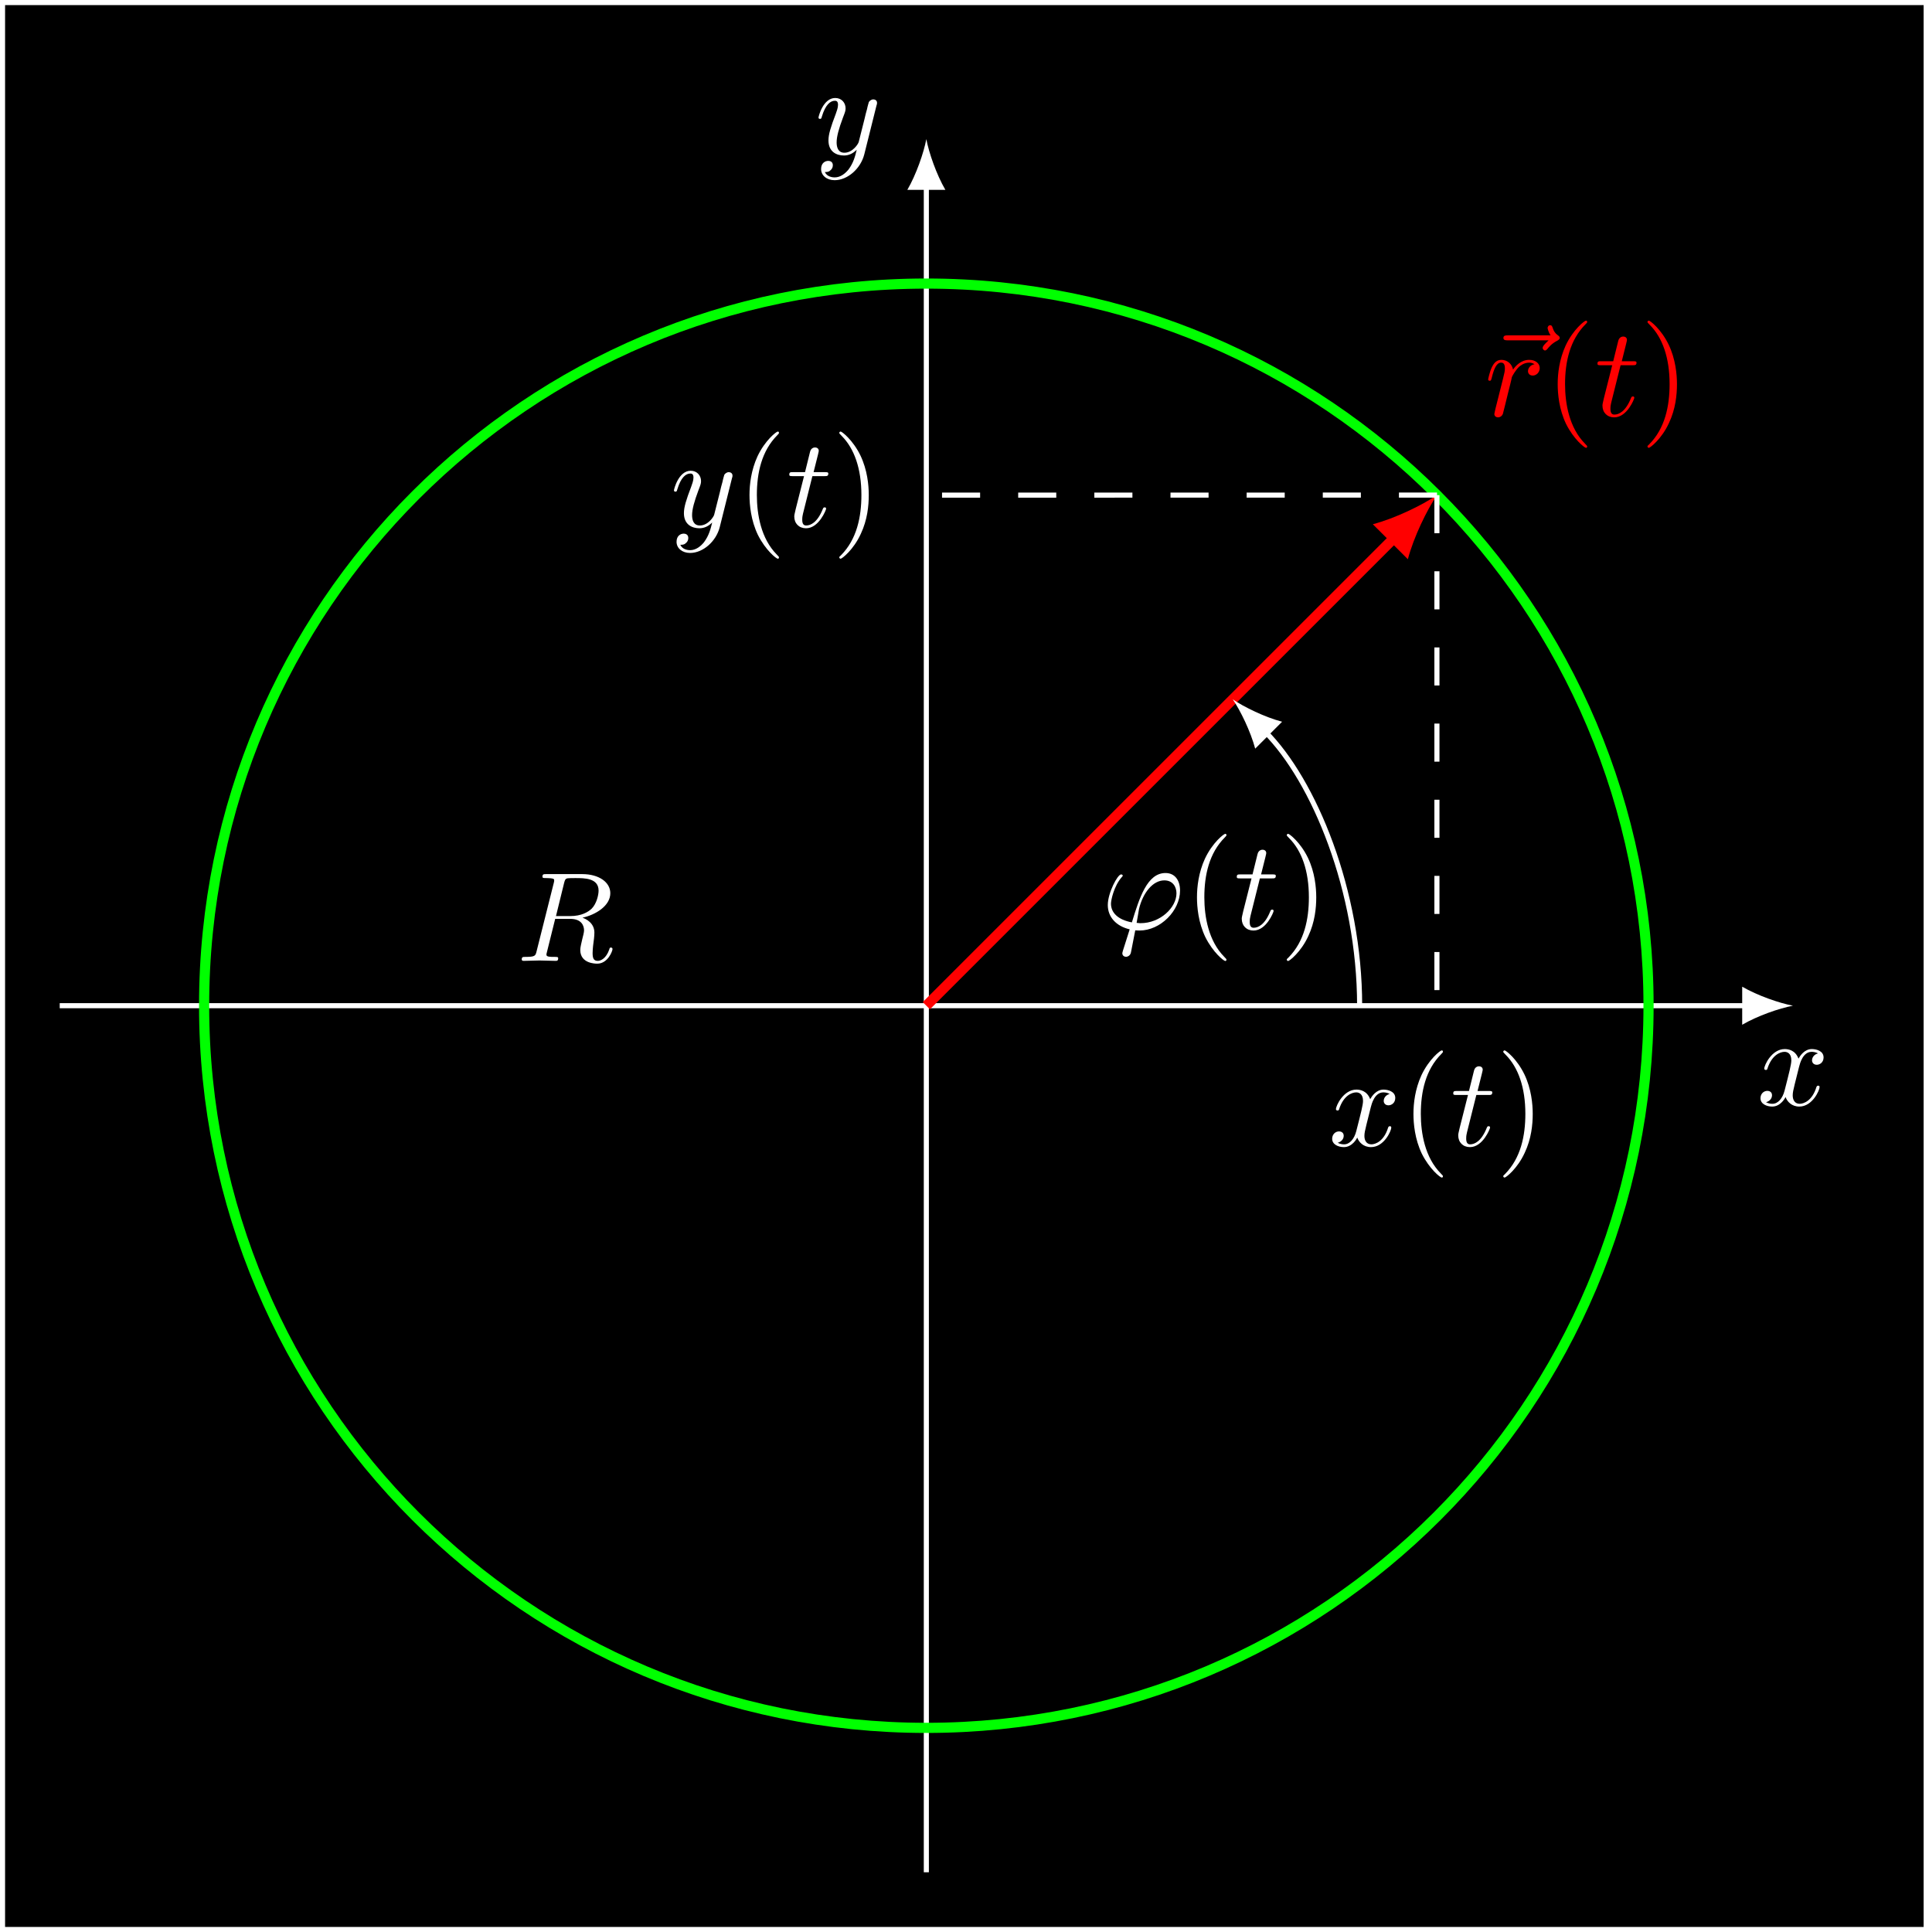
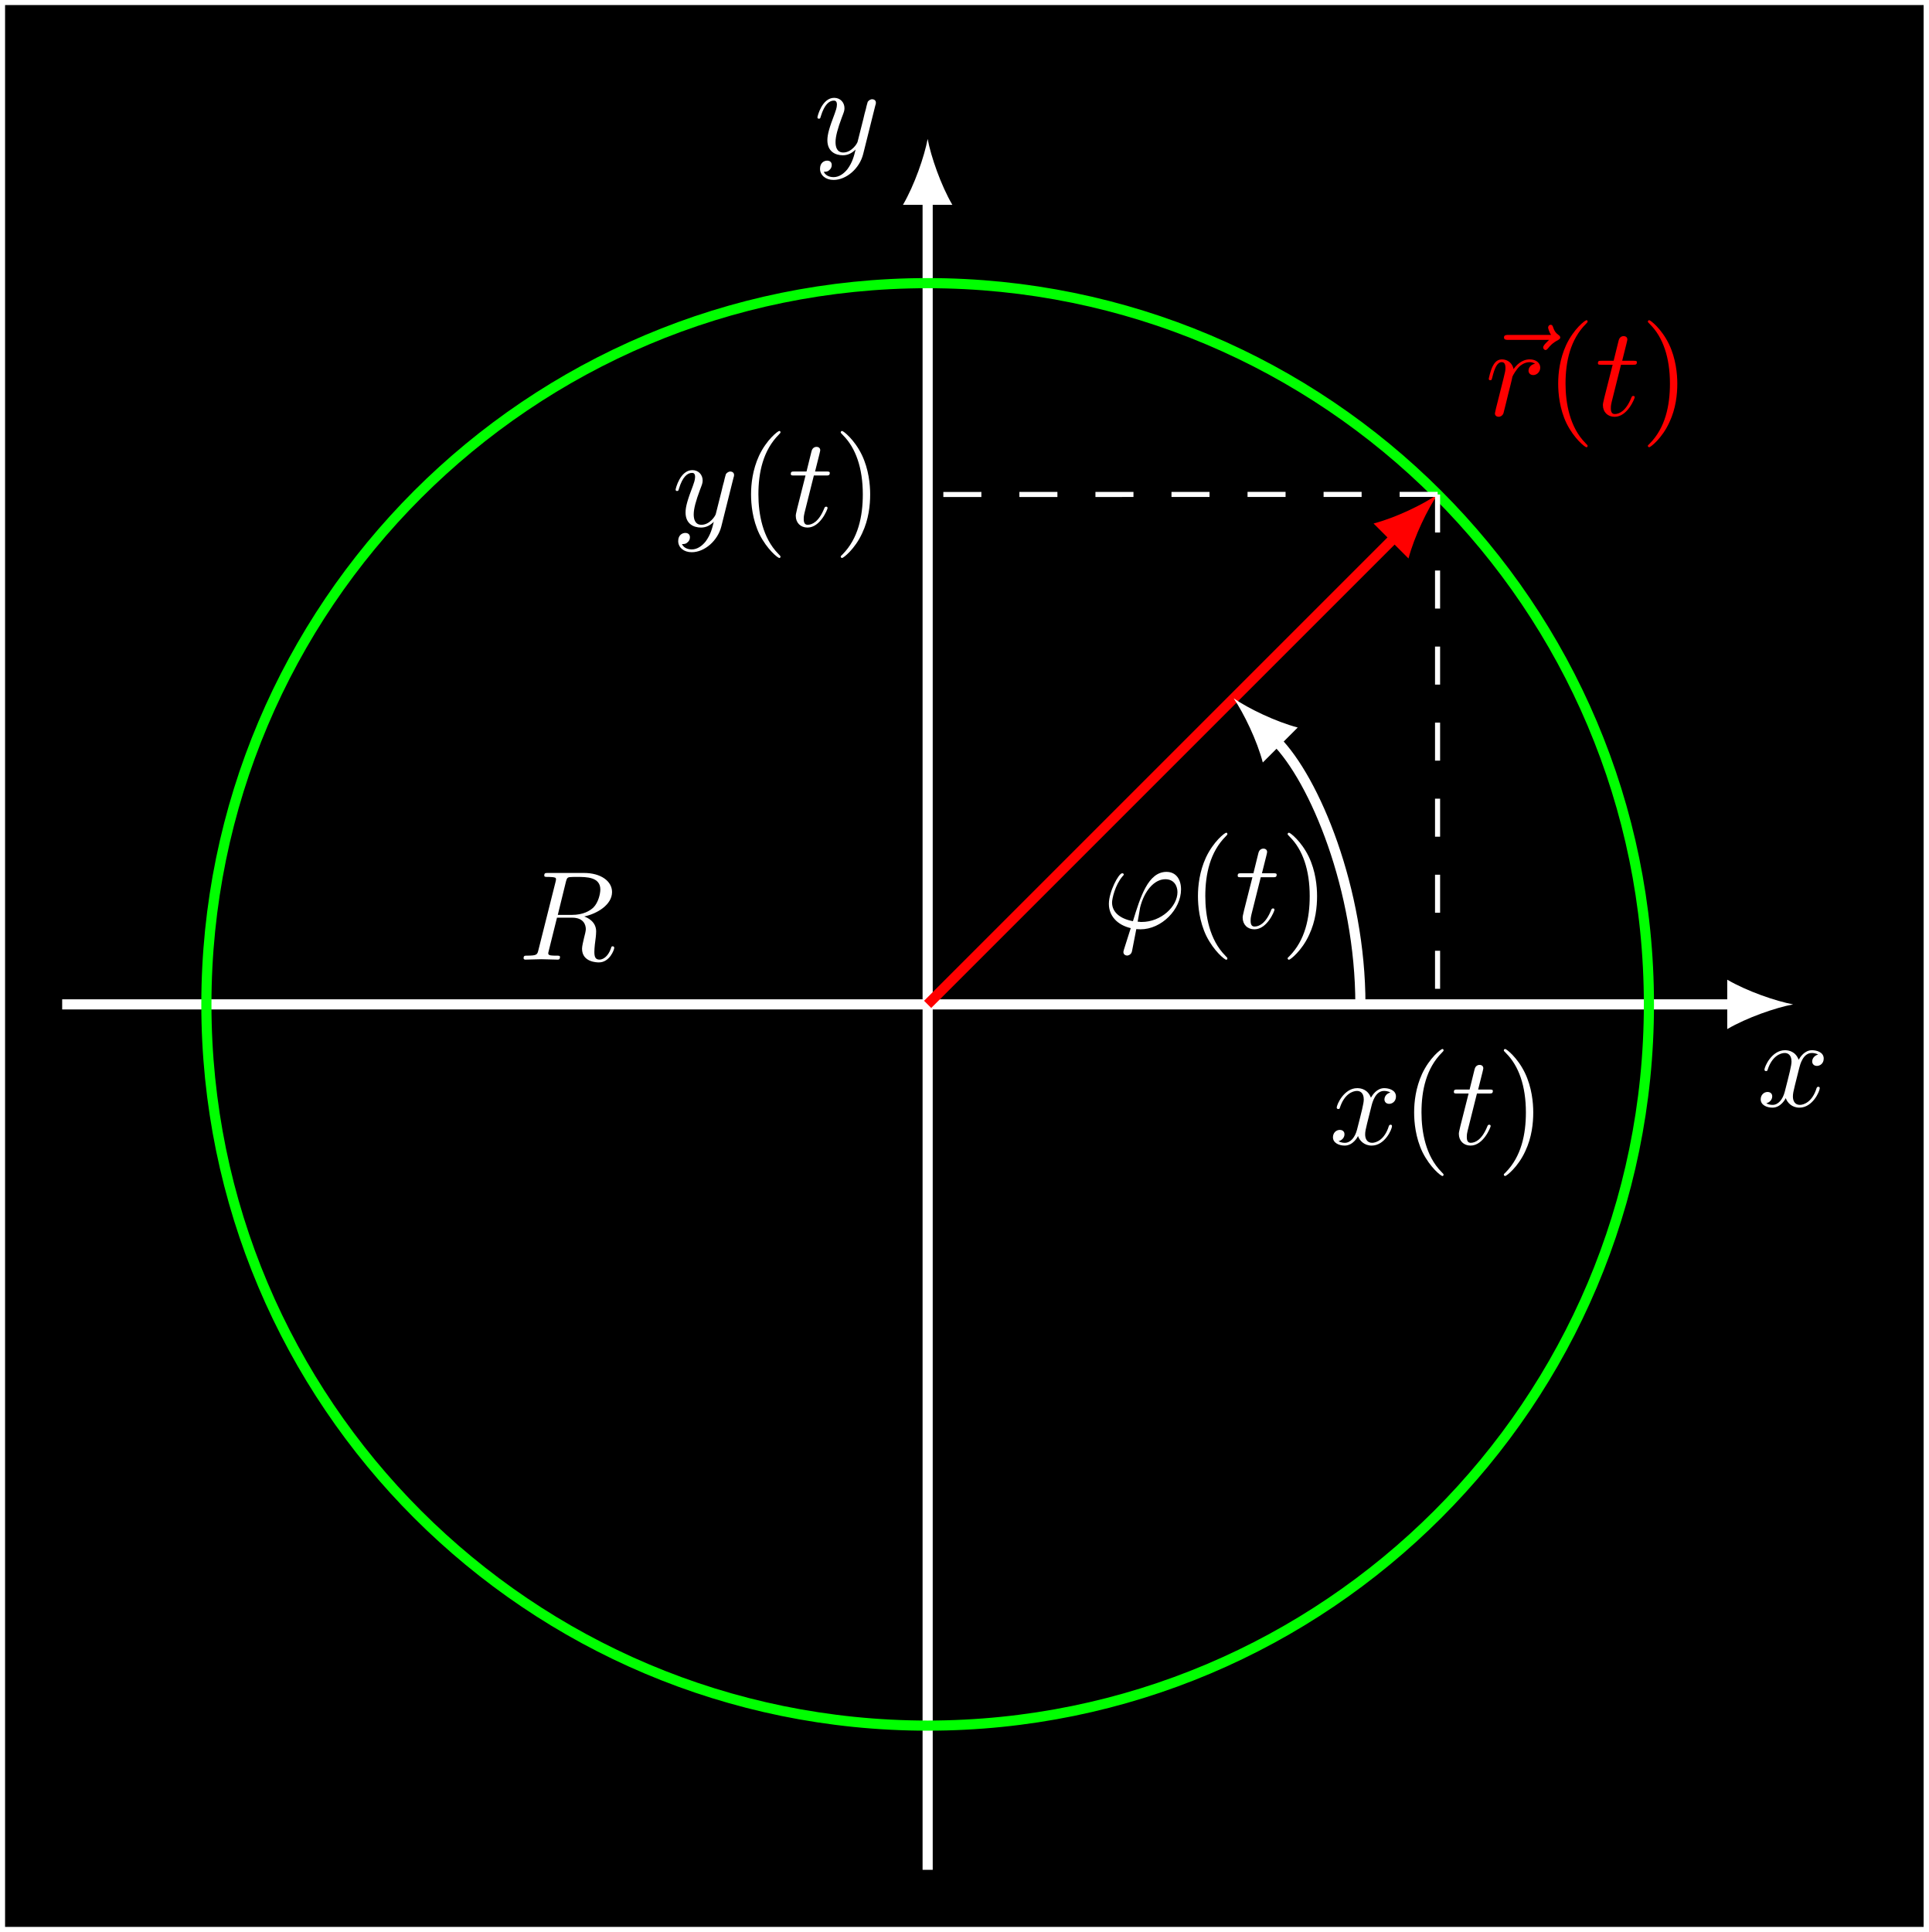
- <svg xmlns="http://www.w3.org/2000/svg" xmlns:xlink="http://www.w3.org/1999/xlink" width="151.407pt" height="151.673pt" viewBox="0 0 151.407 151.673" version="1.1">
+ <svg xmlns="http://www.w3.org/2000/svg" xmlns:xlink="http://www.w3.org/1999/xlink" width="151.606pt" height="151.872pt" viewBox="0 0 151.606 151.872" version="1.1">
  <defs>
    <g>
      <symbol overflow="visible" id="glyph0-0">
        <path style="stroke:none;" d="" />
      </symbol>
      <symbol overflow="visible" id="glyph0-1">
        <path style="stroke:none;" d="M 3.328 -3.016 C 3.391 -3.266 3.625 -4.188 4.312 -4.188 C 4.359 -4.188 4.609 -4.188 4.812 -4.062 C 4.531 -4 4.344 -3.766 4.344 -3.516 C 4.344 -3.359 4.453 -3.172 4.719 -3.172 C 4.938 -3.172 5.25 -3.344 5.25 -3.75 C 5.25 -4.266 4.672 -4.406 4.328 -4.406 C 3.75 -4.406 3.406 -3.875 3.281 -3.656 C 3.031 -4.312 2.5 -4.406 2.203 -4.406 C 1.172 -4.406 0.594 -3.125 0.594 -2.875 C 0.594 -2.766 0.703 -2.766 0.719 -2.766 C 0.797 -2.766 0.828 -2.797 0.844 -2.875 C 1.188 -3.938 1.844 -4.188 2.188 -4.188 C 2.375 -4.188 2.719 -4.094 2.719 -3.516 C 2.719 -3.203 2.547 -2.547 2.188 -1.141 C 2.031 -0.531 1.672 -0.109 1.234 -0.109 C 1.172 -0.109 0.953 -0.109 0.734 -0.234 C 0.984 -0.297 1.203 -0.5 1.203 -0.781 C 1.203 -1.047 0.984 -1.125 0.844 -1.125 C 0.531 -1.125 0.297 -0.875 0.297 -0.547 C 0.297 -0.094 0.781 0.109 1.219 0.109 C 1.891 0.109 2.25 -0.594 2.266 -0.641 C 2.391 -0.281 2.75 0.109 3.344 0.109 C 4.375 0.109 4.938 -1.172 4.938 -1.422 C 4.938 -1.531 4.859 -1.531 4.828 -1.531 C 4.734 -1.531 4.719 -1.484 4.688 -1.422 C 4.359 -0.344 3.688 -0.109 3.375 -0.109 C 2.984 -0.109 2.828 -0.422 2.828 -0.766 C 2.828 -0.984 2.875 -1.203 2.984 -1.641 Z M 3.328 -3.016 " />
      </symbol>
      <symbol overflow="visible" id="glyph0-2">
        <path style="stroke:none;" d="M 4.844 -3.797 C 4.891 -3.938 4.891 -3.953 4.891 -4.031 C 4.891 -4.203 4.75 -4.297 4.594 -4.297 C 4.5 -4.297 4.344 -4.234 4.25 -4.094 C 4.234 -4.031 4.141 -3.734 4.109 -3.547 C 4.031 -3.297 3.969 -3.016 3.906 -2.75 L 3.453 -0.953 C 3.422 -0.812 2.984 -0.109 2.328 -0.109 C 1.828 -0.109 1.719 -0.547 1.719 -0.922 C 1.719 -1.375 1.891 -2 2.219 -2.875 C 2.375 -3.281 2.422 -3.391 2.422 -3.594 C 2.422 -4.031 2.109 -4.406 1.609 -4.406 C 0.656 -4.406 0.297 -2.953 0.297 -2.875 C 0.297 -2.766 0.391 -2.766 0.406 -2.766 C 0.516 -2.766 0.516 -2.797 0.562 -2.953 C 0.844 -3.891 1.234 -4.188 1.578 -4.188 C 1.656 -4.188 1.828 -4.188 1.828 -3.875 C 1.828 -3.625 1.719 -3.359 1.656 -3.172 C 1.25 -2.109 1.078 -1.547 1.078 -1.078 C 1.078 -0.188 1.703 0.109 2.297 0.109 C 2.688 0.109 3.016 -0.062 3.297 -0.344 C 3.172 0.172 3.047 0.672 2.656 1.203 C 2.391 1.531 2.016 1.828 1.562 1.828 C 1.422 1.828 0.969 1.797 0.797 1.406 C 0.953 1.406 1.094 1.406 1.219 1.281 C 1.328 1.203 1.422 1.062 1.422 0.875 C 1.422 0.562 1.156 0.531 1.062 0.531 C 0.828 0.531 0.5 0.688 0.5 1.172 C 0.5 1.672 0.938 2.047 1.562 2.047 C 2.578 2.047 3.609 1.141 3.891 0.016 Z M 4.844 -3.797 " />
      </symbol>
      <symbol overflow="visible" id="glyph0-3">
        <path style="stroke:none;" d="M 5.359 -5.938 C 5.219 -5.797 4.891 -5.516 4.891 -5.344 C 4.891 -5.25 4.984 -5.141 5.078 -5.141 C 5.172 -5.141 5.219 -5.219 5.281 -5.281 C 5.391 -5.422 5.625 -5.703 6.062 -5.922 C 6.125 -5.969 6.234 -6.016 6.234 -6.125 C 6.234 -6.234 6.156 -6.281 6.094 -6.328 C 5.875 -6.484 5.766 -6.656 5.688 -6.891 C 5.656 -6.984 5.625 -7.125 5.484 -7.125 C 5.344 -7.125 5.281 -6.984 5.281 -6.906 C 5.281 -6.859 5.359 -6.547 5.516 -6.328 L 2.156 -6.328 C 2 -6.328 1.812 -6.328 1.812 -6.125 C 1.812 -5.938 2 -5.938 2.156 -5.938 Z M 5.359 -5.938 " />
      </symbol>
      <symbol overflow="visible" id="glyph0-4">
        <path style="stroke:none;" d="M 0.875 -0.594 C 0.844 -0.438 0.781 -0.203 0.781 -0.156 C 0.781 0.016 0.922 0.109 1.078 0.109 C 1.203 0.109 1.375 0.031 1.453 -0.172 C 1.469 -0.203 1.797 -1.562 1.844 -1.75 C 1.922 -2.078 2.109 -2.766 2.156 -3.047 C 2.203 -3.172 2.484 -3.641 2.719 -3.859 C 2.797 -3.922 3.094 -4.188 3.516 -4.188 C 3.781 -4.188 3.922 -4.062 3.938 -4.062 C 3.641 -4.016 3.422 -3.781 3.422 -3.516 C 3.422 -3.359 3.531 -3.172 3.797 -3.172 C 4.062 -3.172 4.344 -3.406 4.344 -3.766 C 4.344 -4.109 4.031 -4.406 3.516 -4.406 C 2.875 -4.406 2.438 -3.922 2.25 -3.641 C 2.156 -4.094 1.797 -4.406 1.328 -4.406 C 0.875 -4.406 0.688 -4.016 0.594 -3.844 C 0.422 -3.5 0.297 -2.906 0.297 -2.875 C 0.297 -2.766 0.391 -2.766 0.406 -2.766 C 0.516 -2.766 0.516 -2.781 0.578 -3 C 0.75 -3.703 0.953 -4.188 1.312 -4.188 C 1.469 -4.188 1.609 -4.109 1.609 -3.734 C 1.609 -3.516 1.578 -3.406 1.453 -2.891 Z M 0.875 -0.594 " />
      </symbol>
      <symbol overflow="visible" id="glyph0-5">
        <path style="stroke:none;" d="M 2.047 -3.984 L 2.984 -3.984 C 3.188 -3.984 3.297 -3.984 3.297 -4.188 C 3.297 -4.297 3.188 -4.297 3.016 -4.297 L 2.141 -4.297 C 2.5 -5.719 2.547 -5.906 2.547 -5.969 C 2.547 -6.141 2.422 -6.234 2.25 -6.234 C 2.219 -6.234 1.938 -6.234 1.859 -5.875 L 1.469 -4.297 L 0.531 -4.297 C 0.328 -4.297 0.234 -4.297 0.234 -4.109 C 0.234 -3.984 0.312 -3.984 0.516 -3.984 L 1.391 -3.984 C 0.672 -1.156 0.625 -0.984 0.625 -0.812 C 0.625 -0.266 1 0.109 1.547 0.109 C 2.562 0.109 3.125 -1.344 3.125 -1.422 C 3.125 -1.531 3.047 -1.531 3.016 -1.531 C 2.922 -1.531 2.906 -1.5 2.859 -1.391 C 2.438 -0.344 1.906 -0.109 1.562 -0.109 C 1.359 -0.109 1.25 -0.234 1.25 -0.562 C 1.25 -0.812 1.281 -0.875 1.312 -1.047 Z M 2.047 -3.984 " />
      </symbol>
      <symbol overflow="visible" id="glyph0-6">
        <path style="stroke:none;" d="M 1.688 1.688 C 1.656 1.828 1.641 1.844 1.641 1.891 C 1.641 2.109 1.828 2.172 1.938 2.172 C 1.984 2.172 2.203 2.141 2.297 1.906 C 2.328 1.828 2.375 1.5 2.656 0.094 C 2.734 0.094 2.812 0.109 2.984 0.109 C 4.641 0.109 6.172 -1.453 6.172 -3.031 C 6.172 -3.812 5.781 -4.406 5.031 -4.406 C 3.594 -4.406 2.984 -2.469 2.391 -0.531 C 1.312 -0.734 0.75 -1.281 0.75 -2 C 0.75 -2.281 0.984 -3.375 1.578 -4.062 C 1.672 -4.156 1.672 -4.172 1.672 -4.203 C 1.672 -4.234 1.641 -4.297 1.547 -4.297 C 1.266 -4.297 0.5 -2.844 0.5 -1.891 C 0.5 -0.953 1.156 -0.234 2.219 0.016 Z M 3.078 -0.469 C 2.984 -0.469 2.969 -0.469 2.891 -0.484 C 2.766 -0.484 2.766 -0.484 2.766 -0.516 C 2.766 -0.531 2.938 -1.453 2.953 -1.594 C 3.266 -2.875 4.047 -3.828 4.938 -3.828 C 5.625 -3.828 5.891 -3.297 5.891 -2.812 C 5.891 -1.688 4.609 -0.469 3.078 -0.469 Z M 3.078 -0.469 " />
      </symbol>
      <symbol overflow="visible" id="glyph0-7">
        <path style="stroke:none;" d="M 3.734 -6.125 C 3.797 -6.359 3.828 -6.453 4.016 -6.484 C 4.109 -6.5 4.422 -6.5 4.625 -6.5 C 5.328 -6.5 6.438 -6.5 6.438 -5.516 C 6.438 -5.172 6.281 -4.484 5.891 -4.094 C 5.625 -3.844 5.109 -3.516 4.203 -3.516 L 3.094 -3.516 Z M 5.172 -3.391 C 6.188 -3.609 7.359 -4.312 7.359 -5.312 C 7.359 -6.172 6.469 -6.812 5.156 -6.812 L 2.328 -6.812 C 2.125 -6.812 2.031 -6.812 2.031 -6.609 C 2.031 -6.5 2.125 -6.5 2.312 -6.5 C 2.328 -6.5 2.516 -6.5 2.688 -6.484 C 2.875 -6.453 2.953 -6.453 2.953 -6.312 C 2.953 -6.281 2.953 -6.25 2.922 -6.125 L 1.578 -0.781 C 1.484 -0.391 1.469 -0.312 0.672 -0.312 C 0.5 -0.312 0.406 -0.312 0.406 -0.109 C 0.406 0 0.531 0 0.547 0 C 0.828 0 1.531 -0.031 1.797 -0.031 C 2.078 -0.031 2.797 0 3.078 0 C 3.156 0 3.266 0 3.266 -0.203 C 3.266 -0.312 3.188 -0.312 2.984 -0.312 C 2.625 -0.312 2.344 -0.312 2.344 -0.484 C 2.344 -0.547 2.359 -0.594 2.375 -0.656 L 3.031 -3.297 L 4.219 -3.297 C 5.125 -3.297 5.297 -2.734 5.297 -2.391 C 5.297 -2.25 5.219 -1.938 5.156 -1.703 C 5.094 -1.422 5 -1.062 5 -0.859 C 5 0.219 6.203 0.219 6.328 0.219 C 7.172 0.219 7.531 -0.781 7.531 -0.922 C 7.531 -1.047 7.422 -1.047 7.406 -1.047 C 7.312 -1.047 7.297 -0.984 7.281 -0.906 C 7.031 -0.172 6.594 0 6.375 0 C 6.047 0 5.969 -0.219 5.969 -0.609 C 5.969 -0.922 6.031 -1.422 6.078 -1.75 C 6.094 -1.891 6.109 -2.078 6.109 -2.219 C 6.109 -2.984 5.438 -3.297 5.172 -3.391 Z M 5.172 -3.391 " />
      </symbol>
      <symbol overflow="visible" id="glyph1-0">
        <path style="stroke:none;" d="" />
      </symbol>
      <symbol overflow="visible" id="glyph1-1">
        <path style="stroke:none;" d="M 3.297 2.391 C 3.297 2.359 3.297 2.344 3.125 2.172 C 1.891 0.922 1.562 -0.969 1.562 -2.5 C 1.562 -4.234 1.938 -5.969 3.172 -7.203 C 3.297 -7.328 3.297 -7.344 3.297 -7.375 C 3.297 -7.453 3.266 -7.484 3.203 -7.484 C 3.094 -7.484 2.203 -6.797 1.609 -5.531 C 1.109 -4.438 0.984 -3.328 0.984 -2.5 C 0.984 -1.719 1.094 -0.516 1.641 0.625 C 2.25 1.844 3.094 2.5 3.203 2.5 C 3.266 2.5 3.297 2.469 3.297 2.391 Z M 3.297 2.391 " />
      </symbol>
      <symbol overflow="visible" id="glyph1-2">
        <path style="stroke:none;" d="M 2.875 -2.5 C 2.875 -3.266 2.766 -4.469 2.219 -5.609 C 1.625 -6.828 0.766 -7.484 0.672 -7.484 C 0.609 -7.484 0.562 -7.438 0.562 -7.375 C 0.562 -7.344 0.562 -7.328 0.75 -7.141 C 1.734 -6.156 2.297 -4.578 2.297 -2.5 C 2.297 -0.781 1.938 0.969 0.703 2.219 C 0.562 2.344 0.562 2.359 0.562 2.391 C 0.562 2.453 0.609 2.5 0.672 2.5 C 0.766 2.5 1.672 1.812 2.25 0.547 C 2.766 -0.547 2.875 -1.656 2.875 -2.5 Z M 2.875 -2.5 " />
      </symbol>
    </g>
    <clipPath id="clip1">
-       <path d="M 0 0 L 151.406 0 L 151.406 151.672 L 0 151.672 Z M 0 0 " />
+       <path d="M 0 0 L 151.605 0 L 151.605 151.871 L 0 151.871 Z M 0 0 " />
    </clipPath>
  </defs>
  <g id="surface1">
    <g clip-path="url(#clip1)" clip-rule="nonzero">
-       <path style="fill-rule:nonzero;fill:rgb(0%,0%,0%);fill-opacity:1;stroke-width:0.399;stroke-linecap:butt;stroke-linejoin:miter;stroke:rgb(100%,100%,100%);stroke-opacity:1;stroke-miterlimit:10;" d="M -72.52 -72.523 L -72.52 78.755 L 78.488 78.755 L 78.488 -72.523 Z M -72.52 -72.523 " transform="matrix(1,0,0,-1,72.719,78.954)" />
+       <path style="fill-rule:nonzero;fill:rgb(0%,0%,0%);fill-opacity:1;stroke-width:0.399;stroke-linecap:butt;stroke-linejoin:miter;stroke:rgb(100%,100%,100%);stroke-opacity:1;stroke-miterlimit:10;" d="M -72.719 -72.719 L -72.719 78.754 L 78.488 78.754 L 78.488 -72.719 Z M -72.719 -72.719 " transform="matrix(1,0,0,-1,72.918,78.953)" />
    </g>
-     <path style="fill:none;stroke-width:0.399;stroke-linecap:butt;stroke-linejoin:miter;stroke:rgb(100%,100%,100%);stroke-opacity:1;stroke-miterlimit:10;" d="M -68.031 0.001 L 64.445 0.001 " transform="matrix(1,0,0,-1,72.719,78.954)" />
-     <path style=" stroke:none;fill-rule:nonzero;fill:rgb(100%,100%,100%);fill-opacity:1;" d="M 140.75 78.953 C 139.688 78.754 137.961 78.156 136.766 77.461 L 136.766 80.449 C 137.961 79.75 139.688 79.152 140.75 78.953 " />
+     <path style="fill:none;stroke-width:0.797;stroke-linecap:butt;stroke-linejoin:miter;stroke:rgb(100%,100%,100%);stroke-opacity:1;stroke-miterlimit:10;" d="M -68.031 -0 L 63.371 -0 " transform="matrix(1,0,0,-1,72.918,78.953)" />
+     <path style=" stroke:none;fill-rule:nonzero;fill:rgb(100%,100%,100%);fill-opacity:1;" d="M 140.949 78.953 C 139.57 78.695 137.324 77.918 135.77 77.012 L 135.77 80.895 C 137.324 79.988 139.57 79.211 140.949 78.953 " />
    <g style="fill:rgb(100%,100%,100%);fill-opacity:1;">
-       <use xlink:href="#glyph0-1" x="137.904" y="86.763" />
+       <use xlink:href="#glyph0-1" x="138.103" y="86.962" />
    </g>
-     <path style="fill:none;stroke-width:0.399;stroke-linecap:butt;stroke-linejoin:miter;stroke:rgb(100%,100%,100%);stroke-opacity:1;stroke-miterlimit:10;" d="M -0 -68.03 L -0 64.446 " transform="matrix(1,0,0,-1,72.719,78.954)" />
-     <path style=" stroke:none;fill-rule:nonzero;fill:rgb(100%,100%,100%);fill-opacity:1;" d="M 72.719 10.922 C 72.52 11.984 71.922 13.711 71.227 14.906 L 74.215 14.906 C 73.516 13.711 72.918 11.984 72.719 10.922 " />
+     <path style="fill:none;stroke-width:0.797;stroke-linecap:butt;stroke-linejoin:miter;stroke:rgb(100%,100%,100%);stroke-opacity:1;stroke-miterlimit:10;" d="M -0 -68.031 L -0 63.371 " transform="matrix(1,0,0,-1,72.918,78.953)" />
+     <path style=" stroke:none;fill-rule:nonzero;fill:rgb(100%,100%,100%);fill-opacity:1;" d="M 72.918 10.922 C 72.66 12.301 71.883 14.547 70.977 16.102 L 74.859 16.102 C 73.953 14.547 73.176 12.301 72.918 10.922 " />
    <g style="fill:rgb(100%,100%,100%);fill-opacity:1;">
-       <use xlink:href="#glyph0-2" x="63.958" y="12.099" />
+       <use xlink:href="#glyph0-2" x="63.958" y="12.097" />
    </g>
-     <path style="fill:none;stroke-width:0.797;stroke-linecap:butt;stroke-linejoin:miter;stroke:rgb(0%,100%,0%);stroke-opacity:1;stroke-miterlimit:10;" d="M 56.695 0.001 C 56.695 31.309 31.312 56.692 -0 56.692 C -31.313 56.692 -56.696 31.309 -56.696 0.001 C -56.696 -31.312 -31.313 -56.694 -0 -56.694 C 31.312 -56.694 56.695 -31.312 56.695 0.001 Z M 56.695 0.001 " transform="matrix(1,0,0,-1,72.719,78.954)" />
-     <path style="fill:none;stroke-width:0.797;stroke-linecap:butt;stroke-linejoin:miter;stroke:rgb(100%,0%,0%);stroke-opacity:1;stroke-miterlimit:10;" d="M -0 0.001 L 36.793 36.79 " transform="matrix(1,0,0,-1,72.719,78.954)" />
-     <path style=" stroke:none;fill-rule:nonzero;fill:rgb(100%,0%,0%);fill-opacity:1;" d="M 112.809 38.867 C 111.648 39.66 109.512 40.695 107.77 41.156 L 110.52 43.902 C 110.977 42.164 112.016 40.027 112.809 38.867 " />
+     <path style="fill:none;stroke-width:0.797;stroke-linecap:butt;stroke-linejoin:miter;stroke:rgb(0%,100%,0%);stroke-opacity:1;stroke-miterlimit:10;" d="M 56.695 -0 C 56.695 31.312 31.312 56.695 -0 56.695 C -31.313 56.695 -56.695 31.312 -56.695 -0 C -56.695 -31.313 -31.313 -56.695 -0 -56.695 C 31.312 -56.695 56.695 -31.313 56.695 -0 Z M 56.695 -0 " transform="matrix(1,0,0,-1,72.918,78.953)" />
+     <path style="fill:none;stroke-width:0.797;stroke-linecap:butt;stroke-linejoin:miter;stroke:rgb(100%,0%,0%);stroke-opacity:1;stroke-miterlimit:10;" d="M -0 -0 L 36.793 36.793 " transform="matrix(1,0,0,-1,72.918,78.953)" />
+     <path style=" stroke:none;fill-rule:nonzero;fill:rgb(100%,0%,0%);fill-opacity:1;" d="M 113.008 38.863 C 111.848 39.66 109.711 40.695 107.969 41.152 L 110.715 43.902 C 111.176 42.16 112.211 40.023 113.008 38.863 " />
    <g style="fill:rgb(100%,0%,0%);fill-opacity:1;">
-       <use xlink:href="#glyph0-3" x="116.209" y="32.656" />
+       <use xlink:href="#glyph0-3" x="116.408" y="32.656" />
    </g>
    <g style="fill:rgb(100%,0%,0%);fill-opacity:1;">
-       <use xlink:href="#glyph0-4" x="116.528" y="32.656" />
+       <use xlink:href="#glyph0-4" x="116.727" y="32.656" />
    </g>
    <g style="fill:rgb(100%,0%,0%);fill-opacity:1;">
-       <use xlink:href="#glyph1-1" x="121.298" y="32.656" />
+       <use xlink:href="#glyph1-1" x="121.497" y="32.656" />
    </g>
    <g style="fill:rgb(100%,0%,0%);fill-opacity:1;">
-       <use xlink:href="#glyph0-5" x="125.172" y="32.656" />
+       <use xlink:href="#glyph0-5" x="125.371" y="32.656" />
    </g>
    <g style="fill:rgb(100%,0%,0%);fill-opacity:1;">
-       <use xlink:href="#glyph1-2" x="128.77" y="32.656" />
+       <use xlink:href="#glyph1-2" x="128.969" y="32.656" />
    </g>
-     <path style="fill:none;stroke-width:0.399;stroke-linecap:butt;stroke-linejoin:miter;stroke:rgb(100%,100%,100%);stroke-opacity:1;stroke-miterlimit:10;" d="M 34.015 0.001 C 34.015 9.02 30.429 17.677 26.59 21.517 " transform="matrix(1,0,0,-1,72.719,78.954)" />
-     <path style=" stroke:none;fill-rule:nonzero;fill:rgb(100%,100%,100%);fill-opacity:1;" d="M 96.773 54.902 C 97.383 55.793 98.18 57.438 98.535 58.773 L 100.648 56.66 C 99.309 56.309 97.664 55.512 96.773 54.902 " />
+     <path style="fill:none;stroke-width:0.797;stroke-linecap:butt;stroke-linejoin:miter;stroke:rgb(100%,100%,100%);stroke-opacity:1;stroke-miterlimit:10;" d="M 34.016 -0 C 34.016 9.019 30.43 17.676 27.352 20.758 " transform="matrix(1,0,0,-1,72.918,78.953)" />
+     <path style=" stroke:none;fill-rule:nonzero;fill:rgb(100%,100%,100%);fill-opacity:1;" d="M 96.973 54.898 C 97.766 56.059 98.805 58.195 99.262 59.938 L 102.008 57.188 C 100.27 56.73 98.133 55.695 96.973 54.898 " />
    <g style="fill:rgb(100%,100%,100%);fill-opacity:1;">
-       <use xlink:href="#glyph0-6" x="86.464" y="72.943" />
+       <use xlink:href="#glyph0-6" x="86.663" y="72.943" />
    </g>
    <g style="fill:rgb(100%,100%,100%);fill-opacity:1;">
-       <use xlink:href="#glyph1-1" x="92.981" y="72.943" />
+       <use xlink:href="#glyph1-1" x="93.181" y="72.943" />
    </g>
    <g style="fill:rgb(100%,100%,100%);fill-opacity:1;">
-       <use xlink:href="#glyph0-5" x="96.856" y="72.943" />
+       <use xlink:href="#glyph0-5" x="97.055" y="72.943" />
    </g>
    <g style="fill:rgb(100%,100%,100%);fill-opacity:1;">
-       <use xlink:href="#glyph1-2" x="100.453" y="72.943" />
+       <use xlink:href="#glyph1-2" x="100.653" y="72.943" />
    </g>
    <g style="fill:rgb(100%,100%,100%);fill-opacity:1;">
-       <use xlink:href="#glyph0-7" x="40.552" y="75.434" />
+       <use xlink:href="#glyph0-7" x="40.751" y="75.434" />
    </g>
-     <path style="fill:none;stroke-width:0.399;stroke-linecap:butt;stroke-linejoin:miter;stroke:rgb(100%,100%,100%);stroke-opacity:1;stroke-dasharray:2.989,2.989;stroke-miterlimit:10;" d="M 40.082 40.083 L 40.082 0.001 " transform="matrix(1,0,0,-1,72.719,78.954)" />
+     <path style="fill:none;stroke-width:0.399;stroke-linecap:butt;stroke-linejoin:miter;stroke:rgb(100%,100%,100%);stroke-opacity:1;stroke-dasharray:2.989,2.989;stroke-miterlimit:10;" d="M 40.082 40.082 L 40.082 -0 " transform="matrix(1,0,0,-1,72.918,78.953)" />
    <g style="fill:rgb(100%,100%,100%);fill-opacity:1;">
-       <use xlink:href="#glyph0-1" x="104.281" y="89.946" />
+       <use xlink:href="#glyph0-1" x="104.48" y="89.944" />
    </g>
    <g style="fill:rgb(100%,100%,100%);fill-opacity:1;">
-       <use xlink:href="#glyph1-1" x="109.975" y="89.946" />
+       <use xlink:href="#glyph1-1" x="110.174" y="89.944" />
    </g>
    <g style="fill:rgb(100%,100%,100%);fill-opacity:1;">
-       <use xlink:href="#glyph0-5" x="113.849" y="89.946" />
+       <use xlink:href="#glyph0-5" x="114.048" y="89.944" />
    </g>
    <g style="fill:rgb(100%,100%,100%);fill-opacity:1;">
-       <use xlink:href="#glyph1-2" x="117.447" y="89.946" />
+       <use xlink:href="#glyph1-2" x="117.646" y="89.944" />
    </g>
-     <path style="fill:none;stroke-width:0.399;stroke-linecap:butt;stroke-linejoin:miter;stroke:rgb(100%,100%,100%);stroke-opacity:1;stroke-dasharray:2.989,2.989;stroke-miterlimit:10;" d="M 40.09 40.087 L -0 40.083 " transform="matrix(1,0,0,-1,72.719,78.954)" />
+     <path style="fill:none;stroke-width:0.399;stroke-linecap:butt;stroke-linejoin:miter;stroke:rgb(100%,100%,100%);stroke-opacity:1;stroke-dasharray:2.989,2.989;stroke-miterlimit:10;" d="M 40.09 40.09 L -0 40.082 " transform="matrix(1,0,0,-1,72.918,78.953)" />
    <g style="fill:rgb(100%,100%,100%);fill-opacity:1;">
-       <use xlink:href="#glyph0-2" x="52.611" y="41.363" />
+       <use xlink:href="#glyph0-2" x="52.81" y="41.362" />
    </g>
    <g style="fill:rgb(100%,100%,100%);fill-opacity:1;">
-       <use xlink:href="#glyph1-1" x="57.853" y="41.363" />
+       <use xlink:href="#glyph1-1" x="58.052" y="41.362" />
    </g>
    <g style="fill:rgb(100%,100%,100%);fill-opacity:1;">
-       <use xlink:href="#glyph0-5" x="61.727" y="41.363" />
+       <use xlink:href="#glyph0-5" x="61.927" y="41.362" />
    </g>
    <g style="fill:rgb(100%,100%,100%);fill-opacity:1;">
-       <use xlink:href="#glyph1-2" x="65.325" y="41.363" />
+       <use xlink:href="#glyph1-2" x="65.524" y="41.362" />
    </g>
  </g>
</svg>
